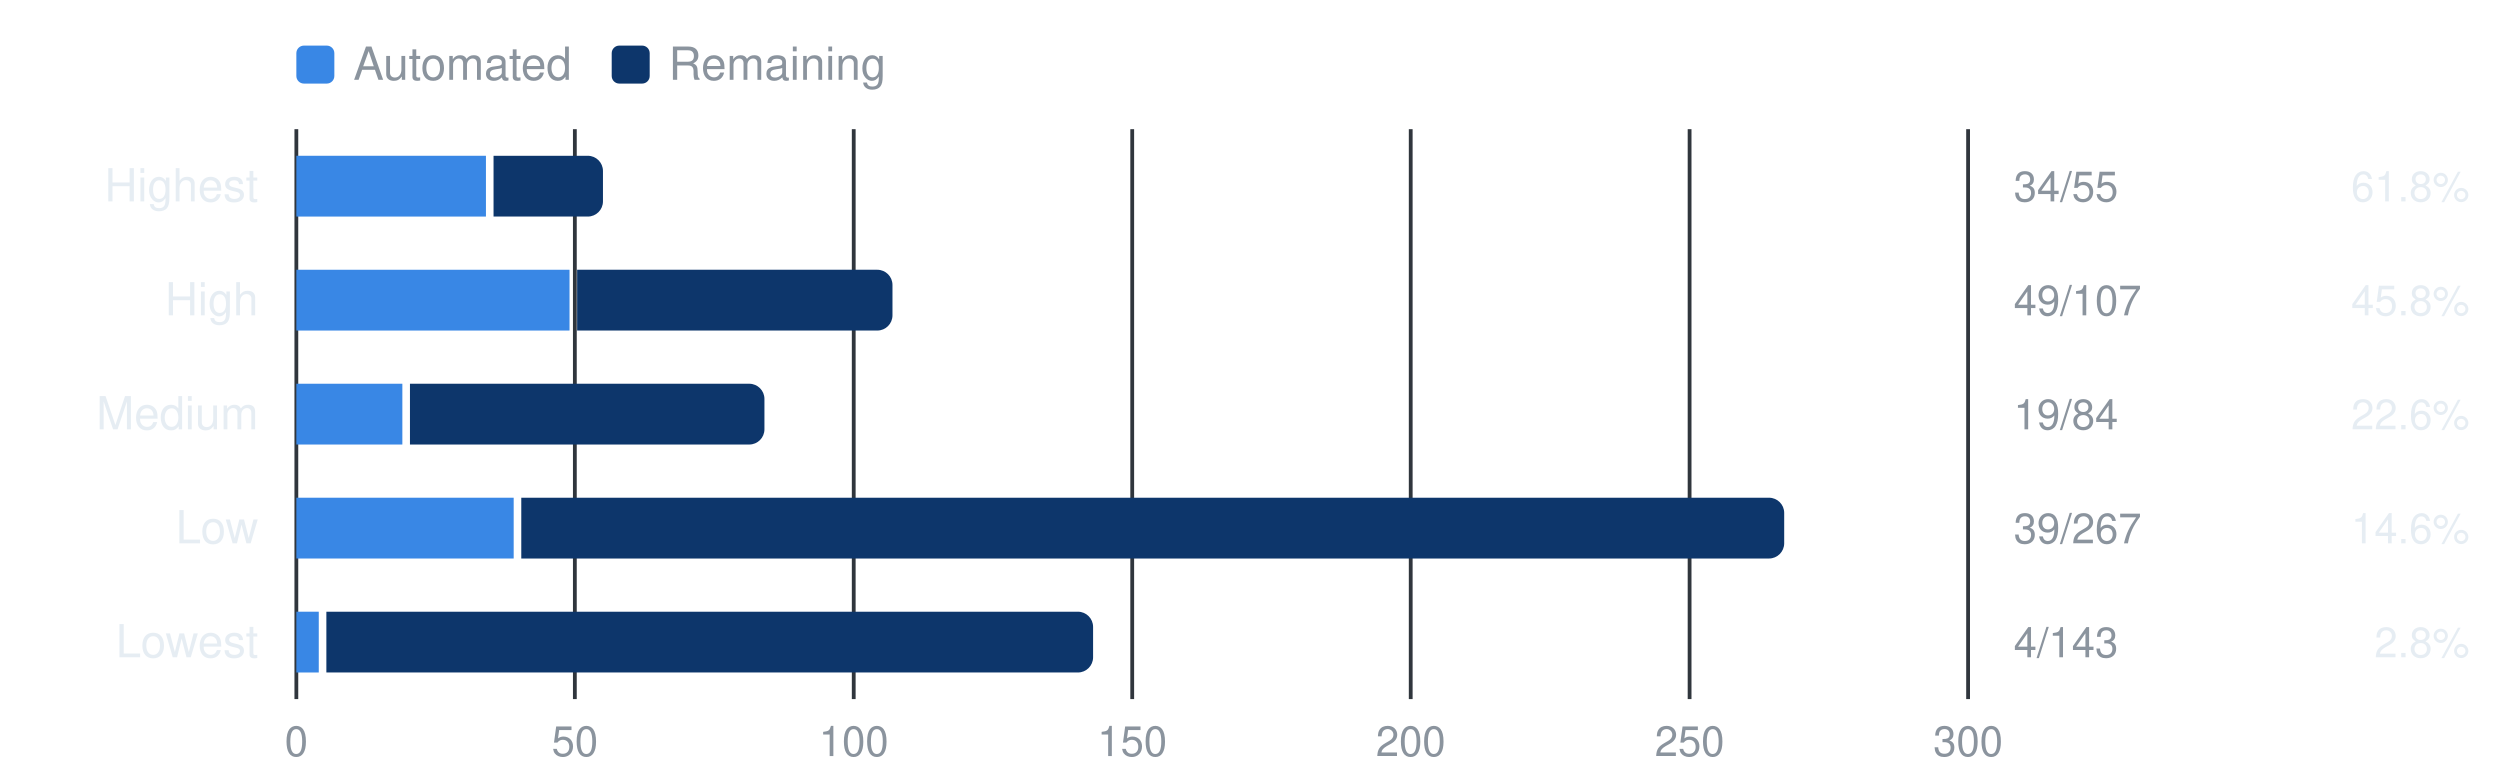
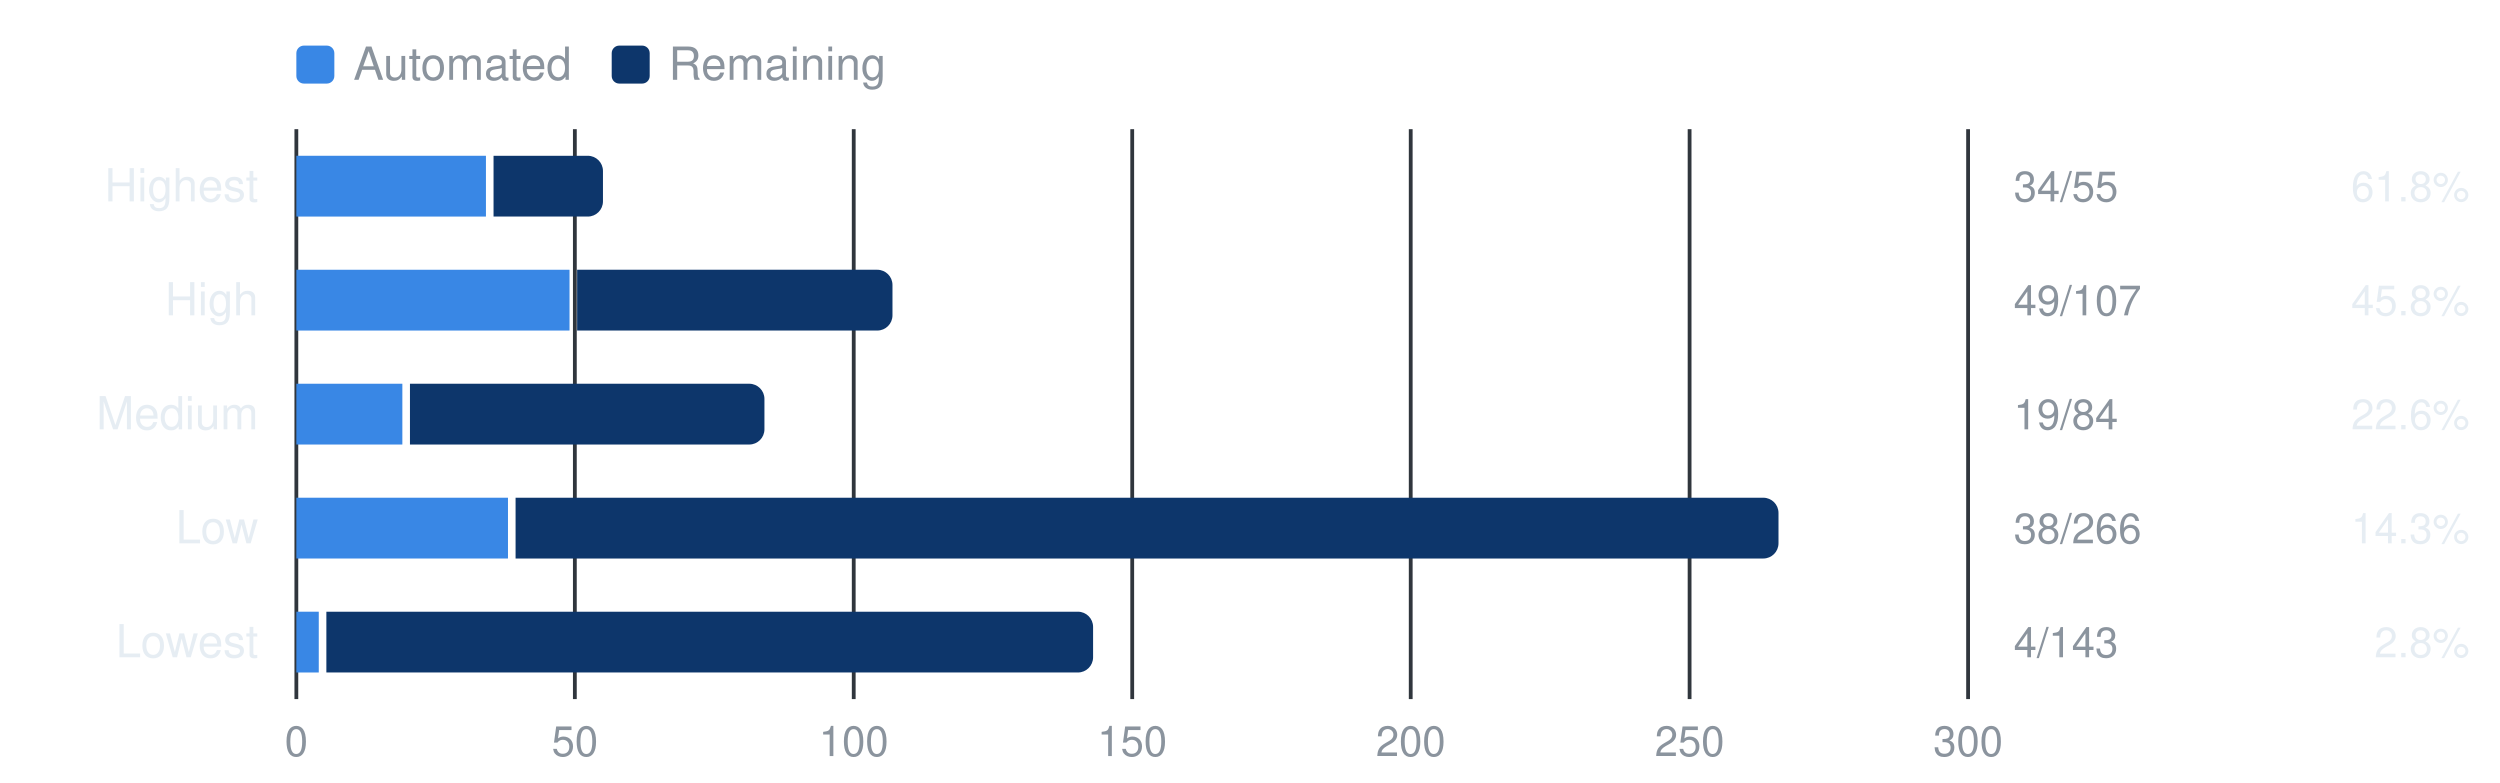
<svg xmlns="http://www.w3.org/2000/svg" width="658" height="206" viewBox="0 0 658 206" role="img" aria-label="Automated versus remaining conda CLI test cases, by priority">
  <g font-family="-apple-system,BlinkMacSystemFont,Segoe UI,Helvetica,Arial,sans-serif" font-size="12">
    <rect x="78" y="12" width="10" height="10" rx="2" fill="#3987e5" />
    <text x="93" y="21" fill="#8b949e">Automated</text>
    <rect x="161" y="12" width="10" height="10" rx="2" fill="#0d366b" />
    <text x="176" y="21" fill="#8b949e">Remaining</text>
    <line x1="78.0" y1="34" x2="78.0" y2="184" stroke="#30363d" stroke-width="1" />
    <text x="78.0" y="199" fill="#8b949e" font-size="11" text-anchor="middle">0</text>
    <line x1="151.3" y1="34" x2="151.3" y2="184" stroke="#30363d" stroke-width="1" />
    <text x="151.3" y="199" fill="#8b949e" font-size="11" text-anchor="middle">50</text>
    <line x1="224.7" y1="34" x2="224.7" y2="184" stroke="#30363d" stroke-width="1" />
    <text x="224.7" y="199" fill="#8b949e" font-size="11" text-anchor="middle">100</text>
    <line x1="298.0" y1="34" x2="298.0" y2="184" stroke="#30363d" stroke-width="1" />
    <text x="298.0" y="199" fill="#8b949e" font-size="11" text-anchor="middle">150</text>
    <line x1="371.3" y1="34" x2="371.3" y2="184" stroke="#30363d" stroke-width="1" />
    <text x="371.3" y="199" fill="#8b949e" font-size="11" text-anchor="middle">200</text>
    <line x1="444.7" y1="34" x2="444.7" y2="184" stroke="#30363d" stroke-width="1" />
    <text x="444.7" y="199" fill="#8b949e" font-size="11" text-anchor="middle">250</text>
    <line x1="518.0" y1="34" x2="518.0" y2="184" stroke="#30363d" stroke-width="1" />
    <text x="518.0" y="199" fill="#8b949e" font-size="11" text-anchor="middle">300</text>
    <text x="68" y="53.0" fill="#e6edf3" text-anchor="end">Highest</text>
    <path d="M78.0,41.0h49.9v16.0h-49.9z" fill="#3987e5" />
    <path d="M129.9,41.0H154.7A4,4 0 0 1 158.7,45.0V53.0A4,4 0 0 1 154.7,57.0H129.9z" fill="#0d366b" />
    <text x="530" y="53.0" fill="#8b949e" font-size="11">34/55</text>
    <text x="650" y="53.0" fill="#e6edf3" font-size="11" text-anchor="end">61.8%</text>
    <text x="68" y="83.0" fill="#e6edf3" text-anchor="end">High</text>
    <path d="M78.0,71.0h71.9v16.0h-71.9z" fill="#3987e5" />
    <path d="M151.9,71.0H230.9A4,4 0 0 1 234.9,75.0V83.0A4,4 0 0 1 230.9,87.0H151.9z" fill="#0d366b" />
    <text x="530" y="83.0" fill="#8b949e" font-size="11">49/107</text>
    <text x="650" y="83.0" fill="#e6edf3" font-size="11" text-anchor="end">45.8%</text>
    <text x="68" y="113.0" fill="#e6edf3" text-anchor="end">Medium</text>
    <path d="M78.0,101.0h27.9v16.0h-27.9z" fill="#3987e5" />
    <path d="M107.9,101.0H197.2A4,4 0 0 1 201.2,105.0V113.0A4,4 0 0 1 197.2,117.0H107.9z" fill="#0d366b" />
    <text x="530" y="113.0" fill="#8b949e" font-size="11">19/84</text>
    <text x="650" y="113.0" fill="#e6edf3" font-size="11" text-anchor="end">22.6%</text>
    <text x="68" y="143.0" fill="#e6edf3" text-anchor="end">Low</text>
-     <path d="M78.0,131.0h57.2v16.0h-57.2z" fill="#3987e5" />
-     <path d="M137.2,131.0H465.6A4,4 0 0 1 469.6,135.0V143.0A4,4 0 0 1 465.6,147.0H137.2z" fill="#0d366b" />
-     <text x="530" y="143.0" fill="#8b949e" font-size="11">39/267</text>
-     <text x="650" y="143.0" fill="#e6edf3" font-size="11" text-anchor="end">14.6%</text>
+     <path d="M78.0,131.0h55.7v16.0h-55.7z" fill="#3987e5" />
+     <path d="M135.7,131.0H464.1A4,4 0 0 1 468.1,135.0V143.0A4,4 0 0 1 464.1,147.0H135.7z" fill="#0d366b" />
+     <text x="530" y="143.0" fill="#8b949e" font-size="11">38/266</text>
+     <text x="650" y="143.0" fill="#e6edf3" font-size="11" text-anchor="end">14.3%</text>
    <text x="68" y="173.0" fill="#e6edf3" text-anchor="end">Lowest</text>
    <path d="M78.0,161.0h5.9v16.0h-5.9z" fill="#3987e5" />
    <path d="M85.9,161.0H283.7A4,4 0 0 1 287.7,165.0V173.0A4,4 0 0 1 283.7,177.0H85.9z" fill="#0d366b" />
    <text x="530" y="173.0" fill="#8b949e" font-size="11">4/143</text>
    <text x="650" y="173.0" fill="#e6edf3" font-size="11" text-anchor="end">2.8%</text>
  </g>
</svg>
